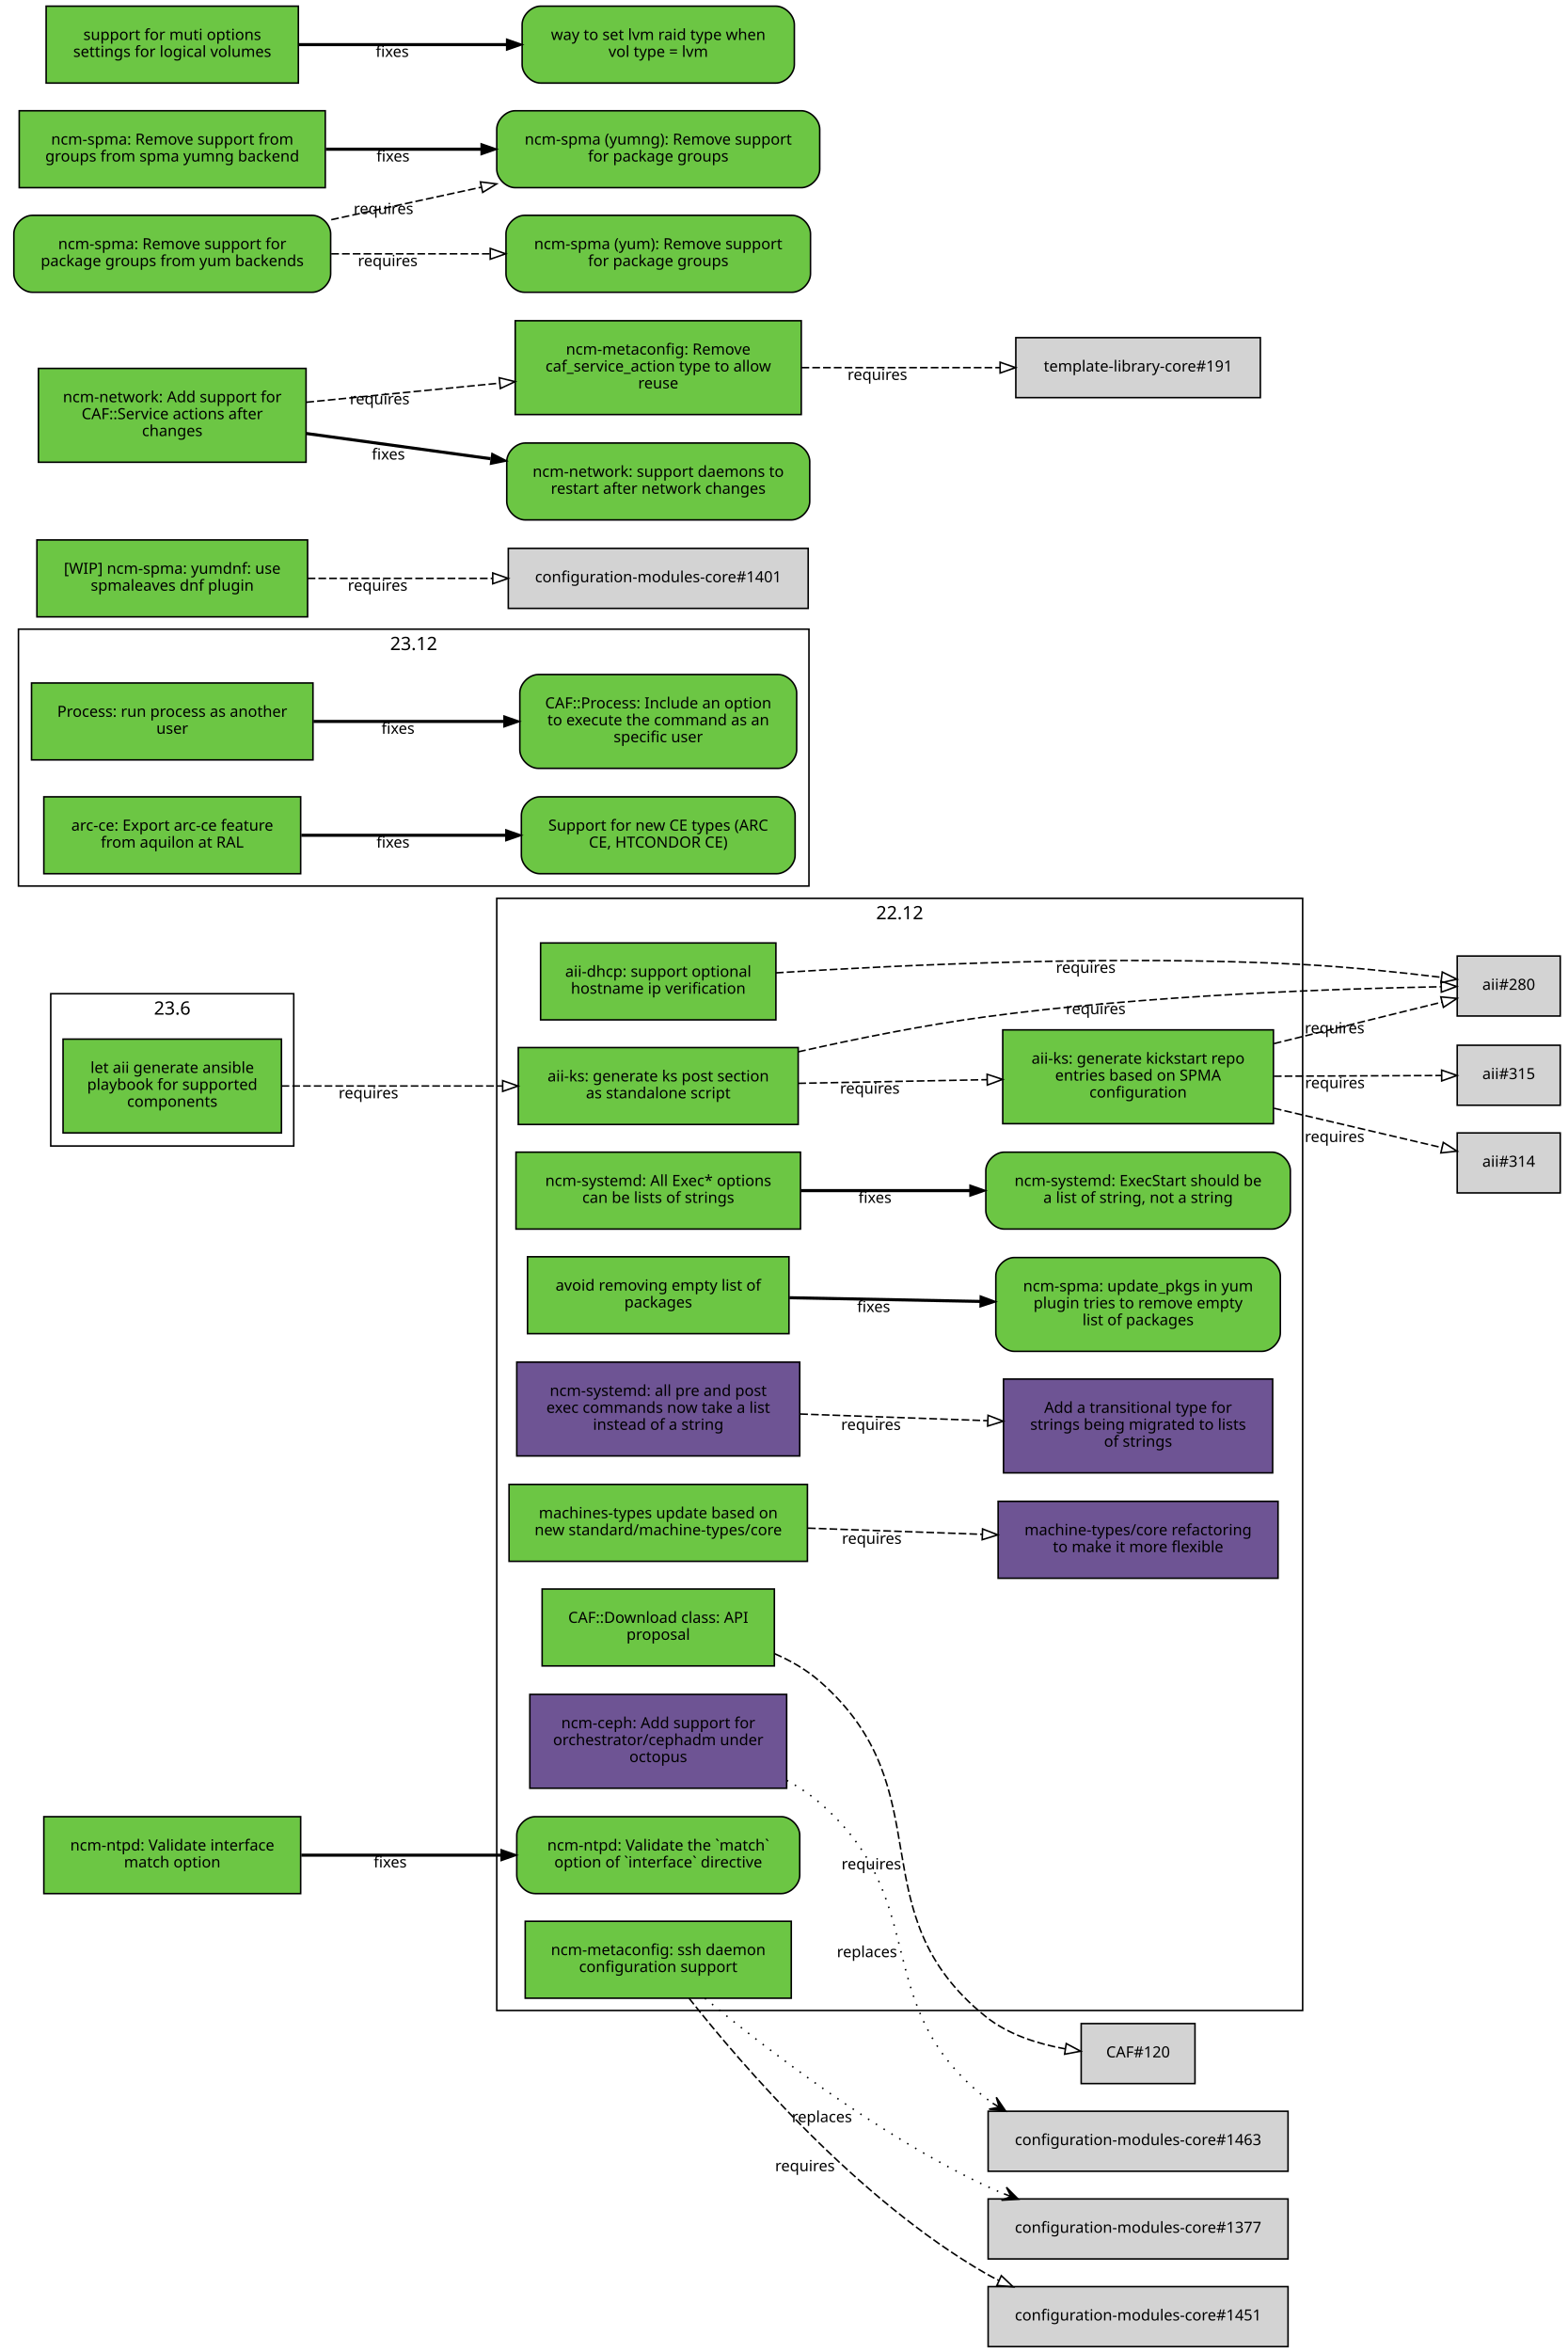
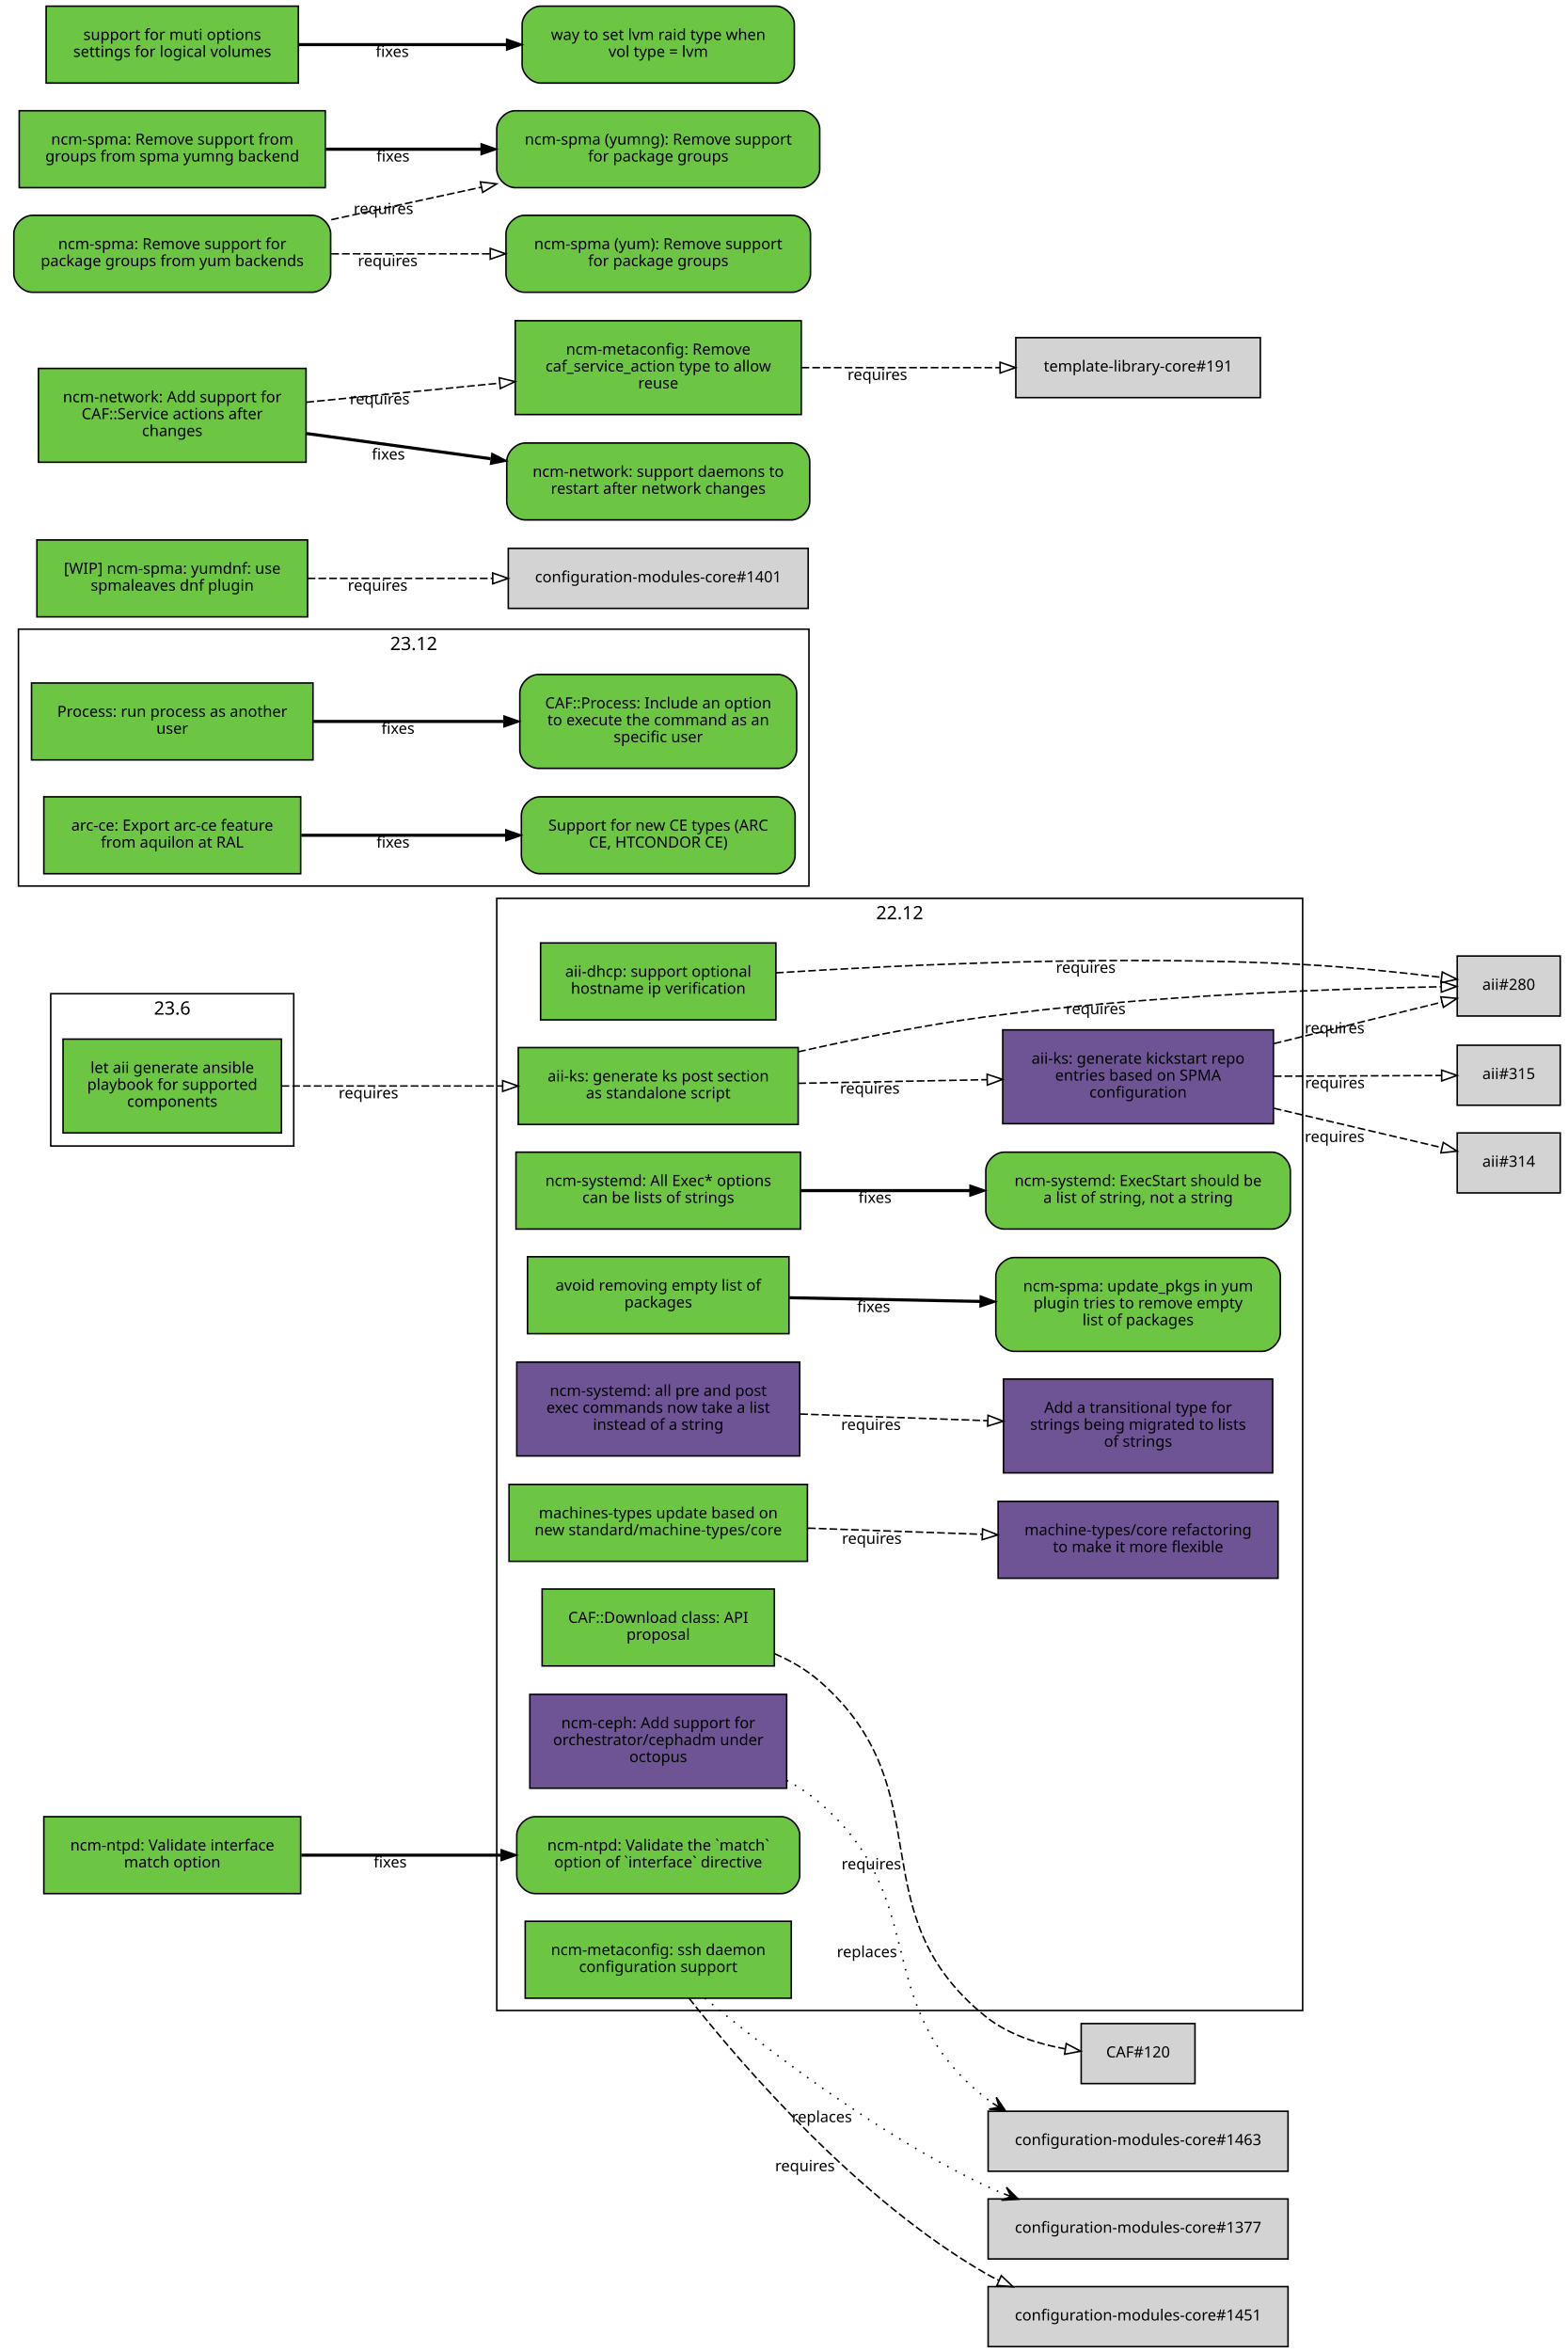
<svg xmlns="http://www.w3.org/2000/svg" xmlns:xlink="http://www.w3.org/1999/xlink" width="1019pt" height="1529pt" viewBox="0.00 0.00 1019.00 1529.00">
  <g id="graph0" class="graph" transform="scale(1 1) rotate(0) translate(4 1525)">
    <polygon fill="white" stroke="white" points="-4,5 -4,-1525 1016,-1525 1016,5 -4,5" />
    <g id="clust3" class="cluster">
      <polygon fill="none" stroke="black" points="8,-949 8,-1116 522,-1116 522,-949 8,-949" />
      <text text-anchor="middle" x="265" y="-1102.4" font-family="Sans" font-size="12.00">23.12</text>
    </g>
    <g id="clust2" class="cluster">
      <polygon fill="none" stroke="black" points="319,-218 319,-941 843,-941 843,-218 319,-218" />
      <text text-anchor="middle" x="581" y="-927.4" font-family="Sans" font-size="12.00">22.12</text>
    </g>
    <g id="clust1" class="cluster">
      <polygon fill="none" stroke="black" points="29,-780 29,-879 187,-879 187,-780 29,-780" />
      <text text-anchor="middle" x="108" y="-865.4" font-family="Sans" font-size="12.00">23.6</text>
    </g>
    <g id="node1" class="node">
      <g id="a_node1">
        <a xlink:href="https://github.com/quattor/aii/pull/331" xlink:title="aii#331 (pull-request)" target="_parent">
          <polygon fill="#6cc644" stroke="black" points="179,-849.5 37,-849.5 37,-788.5 179,-788.5 179,-849.5" />
          <text text-anchor="middle" x="108" y="-827.5" font-family="Sans" font-size="10.00">let aii generate ansible</text>
          <text text-anchor="middle" x="108" y="-816.5" font-family="Sans" font-size="10.00">playbook for supported</text>
          <text text-anchor="middle" x="108" y="-805.5" font-family="Sans" font-size="10.00">components</text>
        </a>
      </g>
    </g>
    <g id="node2" class="node">
      <g id="a_node2">
        <a xlink:href="https://github.com/quattor/aii/pull/328" xlink:title="aii#328 (pull-request)" target="_parent">
          <polygon fill="#6cc644" stroke="black" points="515,-844 333,-844 333,-794 515,-794 515,-844" />
          <text text-anchor="middle" x="424" y="-822" font-family="Sans" font-size="10.00">aii-ks: generate ks post section</text>
          <text text-anchor="middle" x="424" y="-811" font-family="Sans" font-size="10.00">as standalone script</text>
        </a>
      </g>
    </g>
    <g id="edge1" class="edge">
      <path fill="none" stroke="black" stroke-dasharray="5,2" d="M179.077,-819C221.343,-819 275.883,-819 322.668,-819" />
      <polygon fill="none" stroke="black" points="322.834,-822.5 332.834,-819 322.834,-815.5 322.834,-822.5" />
      <text text-anchor="middle" x="235.574" y="-811" font-family="Sans" font-size="10.00">requires</text>
    </g>
    <g id="node3" class="node">
      <polygon fill="lightgrey" stroke="black" points="1010.5,-903.5 943.5,-903.5 943.5,-864.5 1010.5,-864.5 1010.5,-903.5" />
      <text text-anchor="middle" x="977" y="-881.5" font-family="Sans" font-size="10.00">aii#280</text>
    </g>
    <g id="edge2" class="edge">
      <path fill="none" stroke="black" stroke-dasharray="5,2" d="M515.002,-841.227C552.501,-849.671 596.636,-858.557 637,-864 742.712,-878.256 868.329,-882.351 932.912,-883.527" />
      <polygon fill="none" stroke="black" points="933.06,-887.03 943.117,-883.697 933.177,-880.031 933.06,-887.03" />
      <text text-anchor="middle" x="708.47" y="-865.725" font-family="Sans" font-size="10.00">requires</text>
    </g>
    <g id="node4" class="node">
      <g id="a_node4">
        <a xlink:href="https://github.com/quattor/aii/pull/316" xlink:title="aii#316 (pull-request)" target="_parent">
-           <polygon fill="#6cc644" stroke="black" points="824,-855.5 648,-855.5 648,-794.5 824,-794.5 824,-855.5" />
+           <polygon fill="#6e5494" stroke="black" points="824,-855.5 648,-855.5 648,-794.5 824,-794.5 824,-855.5" />
          <text text-anchor="middle" x="736" y="-833.5" font-family="Sans" font-size="10.00">aii-ks: generate kickstart repo</text>
          <text text-anchor="middle" x="736" y="-822.5" font-family="Sans" font-size="10.00">entries based on SPMA</text>
          <text text-anchor="middle" x="736" y="-811.5" font-family="Sans" font-size="10.00">configuration</text>
        </a>
      </g>
    </g>
    <g id="edge3" class="edge">
      <path fill="none" stroke="black" stroke-dasharray="5,2" d="M515.081,-820.744C553.563,-821.488 598.56,-822.359 637.792,-823.119" />
      <polygon fill="none" stroke="black" points="637.833,-826.62 647.899,-823.314 637.968,-819.621 637.833,-826.62" />
      <text text-anchor="middle" x="561.561" y="-814.03" font-family="Sans" font-size="10.00">requires</text>
    </g>
    <g id="edge4" class="edge">
      <path fill="none" stroke="black" stroke-dasharray="5,2" d="M824.299,-846.551C861.558,-855.749 903.33,-866.061 933.593,-873.531" />
      <polygon fill="none" stroke="black" points="932.844,-876.951 943.392,-875.95 934.522,-870.155 932.844,-876.951" />
      <text text-anchor="middle" x="863.778" y="-853.234" font-family="Sans" font-size="10.00">requires</text>
    </g>
    <g id="node5" class="node">
      <polygon fill="lightgrey" stroke="black" points="1010.5,-788.5 943.5,-788.5 943.5,-749.5 1010.5,-749.5 1010.5,-788.5" />
      <text text-anchor="middle" x="977" y="-766.5" font-family="Sans" font-size="10.00">aii#314</text>
    </g>
    <g id="edge5" class="edge">
      <path fill="none" stroke="black" stroke-dasharray="5,2" d="M824.299,-804.545C861.558,-795.815 903.33,-786.027 933.593,-778.936" />
      <polygon fill="none" stroke="black" points="934.454,-782.33 943.392,-776.64 932.857,-775.514 934.454,-782.33" />
      <text text-anchor="middle" x="863.778" y="-782.608" font-family="Sans" font-size="10.00">requires</text>
    </g>
    <g id="node6" class="node">
      <polygon fill="lightgrey" stroke="black" points="1010.5,-845.5 943.5,-845.5 943.5,-806.5 1010.5,-806.5 1010.5,-845.5" />
      <text text-anchor="middle" x="977" y="-823.5" font-family="Sans" font-size="10.00">aii#315</text>
    </g>
    <g id="edge6" class="edge">
      <path fill="none" stroke="black" stroke-dasharray="5,2" d="M824.299,-825.365C861.396,-825.52 902.967,-825.694 933.198,-825.821" />
      <polygon fill="none" stroke="black" points="933.377,-829.322 943.392,-825.864 933.406,-822.322 933.377,-829.322" />
      <text text-anchor="middle" x="863.962" y="-817.615" font-family="Sans" font-size="10.00">requires</text>
    </g>
    <g id="node7" class="node">
      <g id="a_node7">
        <a xlink:href="https://github.com/quattor/aii/pull/299" xlink:title="aii#299 (pull-request)" target="_parent">
          <polygon fill="#6cc644" stroke="black" points="500.5,-912 347.5,-912 347.5,-862 500.5,-862 500.5,-912" />
          <text text-anchor="middle" x="424" y="-890" font-family="Sans" font-size="10.00">aii-dhcp: support optional</text>
          <text text-anchor="middle" x="424" y="-879" font-family="Sans" font-size="10.00">hostname ip verification</text>
        </a>
      </g>
    </g>
    <g id="edge7" class="edge">
      <path fill="none" stroke="black" stroke-dasharray="5,2" d="M500.559,-892.562C584.314,-897.894 723.384,-904.278 843,-898 873.16,-896.417 907.009,-892.828 933.011,-889.681" />
      <polygon fill="none" stroke="black" points="933.786,-893.111 943.281,-888.411 932.927,-886.164 933.786,-893.111" />
      <text text-anchor="middle" x="701.975" y="-892.576" font-family="Sans" font-size="10.00">requires</text>
    </g>
    <g id="node8" class="node">
      <g id="a_node8">
        <a xlink:href="https://github.com/quattor/CAF/pull/257" xlink:title="CAF#257 (pull-request)" target="_parent">
          <polygon fill="#6cc644" stroke="black" points="199.5,-1081 16.5,-1081 16.5,-1031 199.5,-1031 199.5,-1081" />
          <text text-anchor="middle" x="108" y="-1059" font-family="Sans" font-size="10.00">Process: run process as another</text>
          <text text-anchor="middle" x="108" y="-1048" font-family="Sans" font-size="10.00">user</text>
        </a>
      </g>
    </g>
    <g id="node9" class="node">
      <g id="a_node9">
        <a xlink:href="https://github.com/quattor/CAF/issues/253" xlink:title="CAF#253 (issue)" target="_parent">
          <path fill="#6cc644" stroke="black" d="M502,-1086.5C502,-1086.5 346,-1086.5 346,-1086.5 340,-1086.5 334,-1080.5 334,-1074.5 334,-1074.5 334,-1037.5 334,-1037.5 334,-1031.5 340,-1025.5 346,-1025.5 346,-1025.5 502,-1025.5 502,-1025.5 508,-1025.5 514,-1031.5 514,-1037.5 514,-1037.5 514,-1074.5 514,-1074.5 514,-1080.5 508,-1086.5 502,-1086.5" />
          <text text-anchor="middle" x="424" y="-1064.5" font-family="Sans" font-size="10.00">CAF::Process: Include an option</text>
          <text text-anchor="middle" x="424" y="-1053.5" font-family="Sans" font-size="10.00">to execute the command as an</text>
          <text text-anchor="middle" x="424" y="-1042.5" font-family="Sans" font-size="10.00">specific user</text>
        </a>
      </g>
    </g>
    <g id="edge8" class="edge">
      <path fill="none" stroke="black" stroke-width="2" d="M199.822,-1056C238.561,-1056 283.88,-1056 323.522,-1056" />
      <polygon fill="black" stroke="black" points="323.737,-1059.5 333.737,-1056 323.737,-1052.5 323.737,-1059.5" />
      <text text-anchor="middle" x="254.782" y="-1048" font-family="Sans" font-size="10.00">fixes</text>
    </g>
    <g id="node10" class="node">
      <g id="a_node10">
        <a xlink:href="https://github.com/quattor/CAF/pull/110" xlink:title="CAF#110 (pull-request)" target="_parent">
          <polygon fill="#6cc644" stroke="black" points="499.5,-492 348.5,-492 348.5,-442 499.5,-442 499.5,-492" />
          <text text-anchor="middle" x="424" y="-470" font-family="Sans" font-size="10.00">CAF::Download class: API</text>
          <text text-anchor="middle" x="424" y="-459" font-family="Sans" font-size="10.00">proposal</text>
        </a>
      </g>
    </g>
    <g id="node11" class="node">
      <polygon fill="lightgrey" stroke="black" points="773,-209.5 699,-209.5 699,-170.5 773,-170.5 773,-209.5" />
      <text text-anchor="middle" x="736" y="-187.5" font-family="Sans" font-size="10.00">CAF#120</text>
    </g>
    <g id="edge9" class="edge">
      <path fill="none" stroke="black" stroke-dasharray="5,2" d="M499.665,-449.97C510.274,-445.335 520.461,-439.455 529,-432 610.452,-360.887 552.618,-281.61 637,-214 651.513,-202.372 670.842,-196.261 688.498,-193.091" />
      <polygon fill="none" stroke="black" points="689.292,-196.51 698.651,-191.544 688.238,-189.59 689.292,-196.51" />
      <text text-anchor="middle" x="562.566" y="-309.769" font-family="Sans" font-size="10.00">requires</text>
    </g>
    <g id="node12" class="node">
      <g id="a_node12">
        <a xlink:href="https://github.com/quattor/configuration-modules-core/pull/1567" xlink:title="configuration-modules-core#1567 (pull-request)" target="_parent">
          <polygon fill="#6cc644" stroke="black" points="516.5,-776 331.5,-776 331.5,-726 516.5,-726 516.5,-776" />
          <text text-anchor="middle" x="424" y="-754" font-family="Sans" font-size="10.00">ncm-systemd: All Exec* options</text>
          <text text-anchor="middle" x="424" y="-743" font-family="Sans" font-size="10.00">can be lists of strings</text>
        </a>
      </g>
    </g>
    <g id="node13" class="node">
      <g id="a_node13">
        <a xlink:href="https://github.com/quattor/configuration-modules-core/issues/1262" xlink:title="configuration-modules-core#1262 (issue)" target="_parent">
          <path fill="#6cc644" stroke="black" d="M823,-776C823,-776 649,-776 649,-776 643,-776 637,-770 637,-764 637,-764 637,-738 637,-738 637,-732 643,-726 649,-726 649,-726 823,-726 823,-726 829,-726 835,-732 835,-738 835,-738 835,-764 835,-764 835,-770 829,-776 823,-776" />
          <text text-anchor="middle" x="736" y="-754" font-family="Sans" font-size="10.00">ncm-systemd: ExecStart should be</text>
          <text text-anchor="middle" x="736" y="-743" font-family="Sans" font-size="10.00">a list of string, not a string</text>
        </a>
      </g>
    </g>
    <g id="edge10" class="edge">
      <path fill="none" stroke="black" stroke-width="2" d="M516.752,-751C551.268,-751 590.834,-751 626.716,-751" />
      <polygon fill="black" stroke="black" points="626.732,-754.5 636.732,-751 626.731,-747.5 626.732,-754.5" />
      <text text-anchor="middle" x="564.921" y="-743" font-family="Sans" font-size="10.00">fixes</text>
    </g>
    <g id="node14" class="node">
      <g id="a_node14">
        <a xlink:href="https://github.com/quattor/configuration-modules-core/pull/1554" xlink:title="configuration-modules-core#1554 (pull-request)" target="_parent">
          <polygon fill="#6cc644" stroke="black" points="509,-708 339,-708 339,-658 509,-658 509,-708" />
          <text text-anchor="middle" x="424" y="-686" font-family="Sans" font-size="10.00">avoid removing empty list of</text>
          <text text-anchor="middle" x="424" y="-675" font-family="Sans" font-size="10.00">packages</text>
        </a>
      </g>
    </g>
    <g id="node15" class="node">
      <g id="a_node15">
        <a xlink:href="https://github.com/quattor/configuration-modules-core/issues/1553" xlink:title="configuration-modules-core#1553 (issue)" target="_parent">
          <path fill="#6cc644" stroke="black" d="M816.5,-707.5C816.5,-707.5 655.5,-707.5 655.5,-707.5 649.5,-707.5 643.5,-701.5 643.5,-695.5 643.5,-695.5 643.5,-658.5 643.5,-658.5 643.5,-652.5 649.5,-646.5 655.5,-646.5 655.5,-646.5 816.5,-646.5 816.5,-646.5 822.5,-646.5 828.5,-652.5 828.5,-658.5 828.5,-658.5 828.5,-695.5 828.5,-695.5 828.5,-701.5 822.5,-707.5 816.5,-707.5" />
          <text text-anchor="middle" x="736" y="-685.5" font-family="Sans" font-size="10.00">ncm-spma: update_pkgs in yum</text>
          <text text-anchor="middle" x="736" y="-674.5" font-family="Sans" font-size="10.00">plugin tries to remove empty</text>
          <text text-anchor="middle" x="736" y="-663.5" font-family="Sans" font-size="10.00">list of packages</text>
        </a>
      </g>
    </g>
    <g id="edge11" class="edge">
      <path fill="none" stroke="black" stroke-width="2" d="M509.299,-681.368C547.563,-680.628 593.142,-679.746 633.29,-678.969" />
      <polygon fill="black" stroke="black" points="633.442,-682.466 643.372,-678.773 633.306,-675.468 633.442,-682.466" />
      <text text-anchor="middle" x="564.057" y="-672.076" font-family="Sans" font-size="10.00">fixes</text>
    </g>
    <g id="node16" class="node">
      <g id="a_node16">
        <a xlink:href="https://github.com/quattor/configuration-modules-core/pull/1490" xlink:title="configuration-modules-core#1490 (pull-request)" target="_parent">
          <polygon fill="#6e5494" stroke="black" points="507.5,-423.5 340.5,-423.5 340.5,-362.5 507.5,-362.5 507.5,-423.5" />
          <text text-anchor="middle" x="424" y="-401.5" font-family="Sans" font-size="10.00">ncm-ceph: Add support for</text>
          <text text-anchor="middle" x="424" y="-390.5" font-family="Sans" font-size="10.00">orchestrator/cephadm under</text>
          <text text-anchor="middle" x="424" y="-379.5" font-family="Sans" font-size="10.00">octopus</text>
        </a>
      </g>
    </g>
    <g id="node17" class="node">
      <polygon fill="lightgrey" stroke="black" points="833.5,-152.5 638.5,-152.5 638.5,-113.5 833.5,-113.5 833.5,-152.5" />
      <text text-anchor="middle" x="736" y="-130.5" font-family="Sans" font-size="10.00">configuration-modules-core#1463</text>
    </g>
    <g id="edge12" class="edge">
      <path fill="none" stroke="black" stroke-dasharray="1,5" d="M507.591,-367.591C515.262,-363.401 522.56,-358.566 529,-353 603.071,-288.974 560.158,-221.672 637,-161 638.384,-159.907 639.81,-158.856 641.27,-157.847" />
      <polygon fill="black" stroke="black" points="649.988,-152.503 643.814,-161.566 645.725,-155.116 641.462,-157.729 641.462,-157.729 641.462,-157.729 645.725,-155.116 639.11,-153.893 649.988,-152.503 649.988,-152.503" />
      <text text-anchor="middle" x="559.72" y="-252.683" font-family="Sans" font-size="10.00">replaces</text>
    </g>
    <g id="node18" class="node">
      <g id="a_node18">
        <a xlink:href="https://github.com/quattor/configuration-modules-core/pull/1464" xlink:title="configuration-modules-core#1464 (pull-request)" target="_parent">
          <polygon fill="#6e5494" stroke="black" points="516,-639.5 332,-639.5 332,-578.5 516,-578.5 516,-639.5" />
          <text text-anchor="middle" x="424" y="-617.5" font-family="Sans" font-size="10.00">ncm-systemd: all pre and post</text>
          <text text-anchor="middle" x="424" y="-606.5" font-family="Sans" font-size="10.00">exec commands now take a list</text>
          <text text-anchor="middle" x="424" y="-595.5" font-family="Sans" font-size="10.00">instead of a string</text>
        </a>
      </g>
    </g>
    <g id="node19" class="node">
      <g id="a_node19">
        <a xlink:href="https://github.com/quattor/template-library-core/pull/212" xlink:title="template-library-core#212 (pull-request)" target="_parent">
          <polygon fill="#6e5494" stroke="black" points="823.5,-628.5 648.5,-628.5 648.5,-567.5 823.5,-567.5 823.5,-628.5" />
          <text text-anchor="middle" x="736" y="-606.5" font-family="Sans" font-size="10.00">Add a transitional type for</text>
          <text text-anchor="middle" x="736" y="-595.5" font-family="Sans" font-size="10.00">strings being migrated to lists</text>
          <text text-anchor="middle" x="736" y="-584.5" font-family="Sans" font-size="10.00">of strings</text>
        </a>
      </g>
    </g>
    <g id="edge13" class="edge">
      <path fill="none" stroke="black" stroke-dasharray="5,2" d="M516.334,-605.759C554.615,-604.401 599.168,-602.82 638.032,-601.441" />
      <polygon fill="none" stroke="black" points="638.437,-604.929 648.306,-601.076 638.189,-597.933 638.437,-604.929" />
      <text text-anchor="middle" x="562.323" y="-595.418" font-family="Sans" font-size="10.00">requires</text>
    </g>
    <g id="node20" class="node">
      <g id="a_node20">
        <a xlink:href="https://github.com/quattor/configuration-modules-core/pull/1452" xlink:title="configuration-modules-core#1452 (pull-request)" target="_parent">
          <polygon fill="#6cc644" stroke="black" points="510.5,-276 337.5,-276 337.5,-226 510.5,-226 510.5,-276" />
          <text text-anchor="middle" x="424" y="-254" font-family="Sans" font-size="10.00">ncm-metaconfig: ssh daemon</text>
          <text text-anchor="middle" x="424" y="-243" font-family="Sans" font-size="10.00">configuration support</text>
        </a>
      </g>
    </g>
    <g id="node21" class="node">
      <polygon fill="lightgrey" stroke="black" points="833.5,-95.5 638.5,-95.5 638.5,-56.5 833.5,-56.5 833.5,-95.5" />
      <text text-anchor="middle" x="736" y="-73.5" font-family="Sans" font-size="10.00">configuration-modules-core#1377</text>
    </g>
    <g id="edge14" class="edge">
      <path fill="none" stroke="black" stroke-dasharray="1,5" d="M454.302,-225.961C493.523,-193.6 566.366,-137.451 637,-104 640.778,-102.211 644.694,-100.513 648.689,-98.906" />
      <polygon fill="black" stroke="black" points="658.129,-95.318 650.38,-103.077 653.455,-97.094 648.781,-98.871 648.781,-98.871 648.781,-98.871 653.455,-97.094 647.182,-94.665 658.129,-95.318 658.129,-95.318" />
      <text text-anchor="middle" x="530.444" y="-145.408" font-family="Sans" font-size="10.00">replaces</text>
    </g>
    <g id="node22" class="node">
      <polygon fill="lightgrey" stroke="black" points="833.5,-38.5 638.5,-38.5 638.5,0.5 833.5,0.5 833.5,-38.5" />
      <text text-anchor="middle" x="736" y="-16.5" font-family="Sans" font-size="10.00">configuration-modules-core#1451</text>
    </g>
    <g id="edge15" class="edge">
      <path fill="none" stroke="black" stroke-dasharray="5,2" d="M444.039,-225.948C478.052,-182.932 553.551,-95.028 637,-47 639.711,-45.44 642.516,-43.961 645.387,-42.561" />
      <polygon fill="none" stroke="black" points="647.069,-45.642 654.754,-38.349 644.198,-39.258 647.069,-45.642" />
      <text text-anchor="middle" x="519.394" y="-113.542" font-family="Sans" font-size="10.00">requires</text>
    </g>
    <g id="node23" class="node">
      <g id="a_node23">
        <a xlink:href="https://github.com/quattor/configuration-modules-core/pull/1570" xlink:title="configuration-modules-core#1570 (pull-request)" target="_parent">
          <polygon fill="#6cc644" stroke="black" points="191.5,-344 24.5,-344 24.5,-294 191.5,-294 191.5,-344" />
          <text text-anchor="middle" x="108" y="-322" font-family="Sans" font-size="10.00">ncm-ntpd: Validate interface</text>
          <text text-anchor="middle" x="108" y="-311" font-family="Sans" font-size="10.00">match option</text>
        </a>
      </g>
    </g>
    <g id="node24" class="node">
      <g id="a_node24">
        <a xlink:href="https://github.com/quattor/configuration-modules-core/issues/1481" xlink:title="configuration-modules-core#1481 (issue)" target="_parent">
          <path fill="#6cc644" stroke="black" d="M504,-344C504,-344 344,-344 344,-344 338,-344 332,-338 332,-332 332,-332 332,-306 332,-306 332,-300 338,-294 344,-294 344,-294 504,-294 504,-294 510,-294 516,-300 516,-306 516,-306 516,-332 516,-332 516,-338 510,-344 504,-344" />
          <text text-anchor="middle" x="424" y="-322" font-family="Sans" font-size="10.00">ncm-ntpd: Validate the `match`</text>
          <text text-anchor="middle" x="424" y="-311" font-family="Sans" font-size="10.00">option of `interface` directive</text>
        </a>
      </g>
    </g>
    <g id="edge16" class="edge">
      <path fill="none" stroke="black" stroke-width="2" d="M191.911,-319C231.693,-319 279.71,-319 321.644,-319" />
      <polygon fill="black" stroke="black" points="321.884,-322.5 331.884,-319 321.884,-315.5 321.884,-322.5" />
      <text text-anchor="middle" x="249.703" y="-311" font-family="Sans" font-size="10.00">fixes</text>
    </g>
    <g id="node25" class="node">
      <g id="a_node25">
        <a xlink:href="https://github.com/quattor/configuration-modules-core/pull/1507" xlink:title="configuration-modules-core#1507 (pull-request)" target="_parent">
          <polygon fill="#6cc644" stroke="black" points="196,-1174 20,-1174 20,-1124 196,-1124 196,-1174" />
          <text text-anchor="middle" x="108" y="-1152" font-family="Sans" font-size="10.00">[WIP] ncm-spma: yumdnf: use</text>
          <text text-anchor="middle" x="108" y="-1141" font-family="Sans" font-size="10.00">spmaleaves dnf plugin</text>
        </a>
      </g>
    </g>
    <g id="node26" class="node">
      <polygon fill="lightgrey" stroke="black" points="521.5,-1168.5 326.5,-1168.5 326.5,-1129.5 521.5,-1129.5 521.5,-1168.5" />
      <text text-anchor="middle" x="424" y="-1146.5" font-family="Sans" font-size="10.00">configuration-modules-core#1401</text>
    </g>
    <g id="edge17" class="edge">
      <path fill="none" stroke="black" stroke-dasharray="5,2" d="M196.05,-1149C233.203,-1149 276.927,-1149 316.027,-1149" />
      <polygon fill="none" stroke="black" points="316.391,-1152.5 326.391,-1149 316.391,-1145.5 316.391,-1152.5" />
      <text text-anchor="middle" x="241.549" y="-1141" font-family="Sans" font-size="10.00">requires</text>
    </g>
    <g id="node27" class="node">
      <g id="a_node27">
        <a xlink:href="https://github.com/quattor/configuration-modules-core/pull/1336" xlink:title="configuration-modules-core#1336 (pull-request)" target="_parent">
          <polygon fill="#6cc644" stroke="black" points="195,-1285.5 21,-1285.5 21,-1224.5 195,-1224.5 195,-1285.5" />
          <text text-anchor="middle" x="108" y="-1263.5" font-family="Sans" font-size="10.00">ncm-network: Add support for</text>
          <text text-anchor="middle" x="108" y="-1252.5" font-family="Sans" font-size="10.00">CAF::Service actions after</text>
          <text text-anchor="middle" x="108" y="-1241.5" font-family="Sans" font-size="10.00">changes</text>
        </a>
      </g>
    </g>
    <g id="node28" class="node">
      <g id="a_node28">
        <a xlink:href="https://github.com/quattor/configuration-modules-core/pull/1335" xlink:title="configuration-modules-core#1335 (pull-request)" target="_parent">
          <polygon fill="#6cc644" stroke="black" points="517,-1316.5 331,-1316.5 331,-1255.5 517,-1255.5 517,-1316.5" />
          <text text-anchor="middle" x="424" y="-1294.5" font-family="Sans" font-size="10.00">ncm-metaconfig: Remove</text>
          <text text-anchor="middle" x="424" y="-1283.5" font-family="Sans" font-size="10.00">caf_service_action type to allow</text>
          <text text-anchor="middle" x="424" y="-1272.5" font-family="Sans" font-size="10.00">reuse</text>
        </a>
      </g>
    </g>
    <g id="edge18" class="edge">
      <path fill="none" stroke="black" stroke-dasharray="5,2" d="M195.217,-1263.51C234.047,-1267.35 280.184,-1271.9 320.746,-1275.9" />
      <polygon fill="none" stroke="black" points="320.636,-1279.41 330.931,-1276.91 321.323,-1272.44 320.636,-1279.41" />
      <text text-anchor="middle" x="242.868" y="-1262.19" font-family="Sans" font-size="10.00">requires</text>
    </g>
    <g id="node29" class="node">
      <g id="a_node29">
        <a xlink:href="https://github.com/quattor/configuration-modules-core/issues/1071" xlink:title="configuration-modules-core#1071 (issue)" target="_parent">
          <path fill="#6cc644" stroke="black" d="M510.5,-1237C510.5,-1237 337.5,-1237 337.5,-1237 331.5,-1237 325.5,-1231 325.5,-1225 325.5,-1225 325.5,-1199 325.5,-1199 325.5,-1193 331.5,-1187 337.5,-1187 337.5,-1187 510.5,-1187 510.5,-1187 516.5,-1187 522.5,-1193 522.5,-1199 522.5,-1199 522.5,-1225 522.5,-1225 522.5,-1231 516.5,-1237 510.5,-1237" />
          <text text-anchor="middle" x="424" y="-1215" font-family="Sans" font-size="10.00">ncm-network: support daemons to</text>
          <text text-anchor="middle" x="424" y="-1204" font-family="Sans" font-size="10.00">restart after network changes</text>
        </a>
      </g>
    </g>
    <g id="edge19" class="edge">
      <path fill="none" stroke="black" stroke-width="2" d="M195.217,-1243.19C232.216,-1238.13 275.848,-1232.15 314.972,-1226.79" />
      <polygon fill="black" stroke="black" points="315.912,-1230.2 325.344,-1225.37 314.962,-1223.26 315.912,-1230.2" />
      <text text-anchor="middle" x="248.527" y="-1226.25" font-family="Sans" font-size="10.00">fixes</text>
    </g>
    <g id="node30" class="node">
      <polygon fill="lightgrey" stroke="black" points="815.5,-1305.5 656.5,-1305.5 656.5,-1266.5 815.5,-1266.5 815.5,-1305.5" />
      <text text-anchor="middle" x="736" y="-1283.5" font-family="Sans" font-size="10.00">template-library-core#191</text>
    </g>
    <g id="edge20" class="edge">
      <path fill="none" stroke="black" stroke-dasharray="5,2" d="M517.171,-1286C557.975,-1286 605.772,-1286 646.18,-1286" />
      <polygon fill="none" stroke="black" points="646.285,-1289.5 656.285,-1286 646.285,-1282.5 646.285,-1289.5" />
      <text text-anchor="middle" x="566.484" y="-1278" font-family="Sans" font-size="10.00">requires</text>
    </g>
    <g id="node31" class="node">
      <g id="a_node31">
        <a xlink:href="https://github.com/quattor/configuration-modules-core/pull/1148" xlink:title="configuration-modules-core#1148 (pull-request)" target="_parent">
          <polygon fill="#6cc644" stroke="black" points="207.5,-1453 8.5,-1453 8.5,-1403 207.5,-1403 207.5,-1453" />
          <text text-anchor="middle" x="108" y="-1431" font-family="Sans" font-size="10.00">ncm-spma: Remove support from</text>
          <text text-anchor="middle" x="108" y="-1420" font-family="Sans" font-size="10.00">groups from spma yumng backend</text>
        </a>
      </g>
    </g>
    <g id="node32" class="node">
      <g id="a_node32">
        <a xlink:href="https://github.com/quattor/configuration-modules-core/issues/952" xlink:title="configuration-modules-core#952 (issue)" target="_parent">
          <path fill="#6cc644" stroke="black" d="M517,-1453C517,-1453 331,-1453 331,-1453 325,-1453 319,-1447 319,-1441 319,-1441 319,-1415 319,-1415 319,-1409 325,-1403 331,-1403 331,-1403 517,-1403 517,-1403 523,-1403 529,-1409 529,-1415 529,-1415 529,-1441 529,-1441 529,-1447 523,-1453 517,-1453" />
          <text text-anchor="middle" x="424" y="-1431" font-family="Sans" font-size="10.00">ncm-spma (yumng): Remove support</text>
          <text text-anchor="middle" x="424" y="-1420" font-family="Sans" font-size="10.00">for package groups</text>
        </a>
      </g>
    </g>
    <g id="edge21" class="edge">
      <path fill="none" stroke="black" stroke-width="2" d="M207.921,-1428C239.933,-1428 275.695,-1428 308.726,-1428" />
      <polygon fill="black" stroke="black" points="308.883,-1431.5 318.883,-1428 308.882,-1424.5 308.883,-1431.5" />
      <text text-anchor="middle" x="251.546" y="-1420" font-family="Sans" font-size="10.00">fixes</text>
    </g>
    <g id="node33" class="node">
      <g id="a_node33">
        <a xlink:href="https://github.com/quattor/configuration-modules-core/issues/950" xlink:title="configuration-modules-core#950 (issue)" target="_parent">
          <path fill="#6cc644" stroke="black" d="M199,-1385C199,-1385 17,-1385 17,-1385 11,-1385 5,-1379 5,-1373 5,-1373 5,-1347 5,-1347 5,-1341 11,-1335 17,-1335 17,-1335 199,-1335 199,-1335 205,-1335 211,-1341 211,-1347 211,-1347 211,-1373 211,-1373 211,-1379 205,-1385 199,-1385" />
          <text text-anchor="middle" x="108" y="-1363" font-family="Sans" font-size="10.00">ncm-spma: Remove support for</text>
          <text text-anchor="middle" x="108" y="-1352" font-family="Sans" font-size="10.00">package groups from yum backends</text>
        </a>
      </g>
    </g>
    <g id="node34" class="node">
      <g id="a_node34">
        <a xlink:href="https://github.com/quattor/configuration-modules-core/issues/951" xlink:title="configuration-modules-core#951 (issue)" target="_parent">
          <path fill="#6cc644" stroke="black" d="M511,-1385C511,-1385 337,-1385 337,-1385 331,-1385 325,-1379 325,-1373 325,-1373 325,-1347 325,-1347 325,-1341 331,-1335 337,-1335 337,-1335 511,-1335 511,-1335 517,-1335 523,-1341 523,-1347 523,-1347 523,-1373 523,-1373 523,-1379 517,-1385 511,-1385" />
          <text text-anchor="middle" x="424" y="-1363" font-family="Sans" font-size="10.00">ncm-spma (yum): Remove support</text>
          <text text-anchor="middle" x="424" y="-1352" font-family="Sans" font-size="10.00">for package groups</text>
        </a>
      </g>
    </g>
    <g id="edge22" class="edge">
      <path fill="none" stroke="black" stroke-dasharray="5,2" d="M211.381,-1360C244.386,-1360 281.071,-1360 314.502,-1360" />
      <polygon fill="none" stroke="black" points="314.765,-1363.5 324.765,-1360 314.765,-1356.5 314.765,-1363.5" />
      <text text-anchor="middle" x="248.107" y="-1352" font-family="Sans" font-size="10.00">requires</text>
    </g>
    <g id="edge23" class="edge">
      <path fill="none" stroke="black" stroke-dasharray="5,2" d="M211.381,-1382.17C242.602,-1388.93 277.116,-1396.41 309.053,-1403.32" />
      <polygon fill="none" stroke="black" points="308.361,-1406.75 318.876,-1405.45 309.843,-1399.91 308.361,-1406.75" />
      <text text-anchor="middle" x="245.372" y="-1385.86" font-family="Sans" font-size="10.00">requires</text>
    </g>
    <g id="node35" class="node">
      <g id="a_node35">
        <a xlink:href="https://github.com/quattor/template-library-grid/pull/241" xlink:title="template-library-grid#241 (pull-request)" target="_parent">
          <polygon fill="#6cc644" stroke="black" points="521,-560 327,-560 327,-510 521,-510 521,-560" />
          <text text-anchor="middle" x="424" y="-538" font-family="Sans" font-size="10.00">machines-types update based on</text>
          <text text-anchor="middle" x="424" y="-527" font-family="Sans" font-size="10.00">new standard/machine-types/core</text>
        </a>
      </g>
    </g>
    <g id="node36" class="node">
      <g id="a_node36">
        <a xlink:href="https://github.com/quattor/template-library-standard/pull/140" xlink:title="template-library-standard#140 (pull-request)" target="_parent">
          <polygon fill="#6e5494" stroke="black" points="827,-549 645,-549 645,-499 827,-499 827,-549" />
          <text text-anchor="middle" x="736" y="-527" font-family="Sans" font-size="10.00">machine-types/core refactoring</text>
          <text text-anchor="middle" x="736" y="-516" font-family="Sans" font-size="10.00">to make it more flexible</text>
        </a>
      </g>
    </g>
    <g id="edge24" class="edge">
      <path fill="none" stroke="black" stroke-dasharray="5,2" d="M521.387,-531.58C557.372,-530.303 598.301,-528.851 634.636,-527.561" />
      <polygon fill="none" stroke="black" points="634.885,-531.055 644.754,-527.202 634.636,-524.059 634.885,-531.055" />
      <text text-anchor="middle" x="562.849" y="-521.399" font-family="Sans" font-size="10.00">requires</text>
    </g>
    <g id="node37" class="node">
      <g id="a_node37">
        <a xlink:href="https://github.com/quattor/template-library-grid/pull/232" xlink:title="template-library-grid#232 (pull-request)" target="_parent">
          <polygon fill="#6cc644" stroke="black" points="191.5,-1007 24.5,-1007 24.5,-957 191.5,-957 191.5,-1007" />
          <text text-anchor="middle" x="108" y="-985" font-family="Sans" font-size="10.00">arc-ce: Export arc-ce feature</text>
          <text text-anchor="middle" x="108" y="-974" font-family="Sans" font-size="10.00">from aquilon at RAL</text>
        </a>
      </g>
    </g>
    <g id="node38" class="node">
      <g id="a_node38">
        <a xlink:href="https://github.com/quattor/template-library-grid/issues/221" xlink:title="template-library-grid#221 (issue)" target="_parent">
          <path fill="#6cc644" stroke="black" d="M501,-1007C501,-1007 347,-1007 347,-1007 341,-1007 335,-1001 335,-995 335,-995 335,-969 335,-969 335,-963 341,-957 347,-957 347,-957 501,-957 501,-957 507,-957 513,-963 513,-969 513,-969 513,-995 513,-995 513,-1001 507,-1007 501,-1007" />
          <text text-anchor="middle" x="424" y="-985" font-family="Sans" font-size="10.00">Support for new CE types (ARC</text>
          <text text-anchor="middle" x="424" y="-974" font-family="Sans" font-size="10.00">CE, HTCONDOR CE)</text>
        </a>
      </g>
    </g>
    <g id="edge25" class="edge">
      <path fill="none" stroke="black" stroke-width="2" d="M191.911,-982C232.702,-982 282.151,-982 324.823,-982" />
      <polygon fill="black" stroke="black" points="324.947,-985.5 334.947,-982 324.947,-978.5 324.947,-985.5" />
      <text text-anchor="middle" x="251.543" y="-974" font-family="Sans" font-size="10.00">fixes</text>
    </g>
    <g id="node39" class="node">
      <g id="a_node39">
        <a xlink:href="https://github.com/quattor/template-library-standard/pull/151" xlink:title="template-library-standard#151 (pull-request)" target="_parent">
          <polygon fill="#6cc644" stroke="black" points="190,-1521 26,-1521 26,-1471 190,-1471 190,-1521" />
          <text text-anchor="middle" x="108" y="-1499" font-family="Sans" font-size="10.00">support for muti options</text>
          <text text-anchor="middle" x="108" y="-1488" font-family="Sans" font-size="10.00">settings for logical volumes</text>
        </a>
      </g>
    </g>
    <g id="node40" class="node">
      <g id="a_node40">
        <a xlink:href="https://github.com/quattor/template-library-standard/issues/150" xlink:title="template-library-standard#150 (issue)" target="_parent">
          <path fill="#6cc644" stroke="black" d="M500.5,-1521C500.5,-1521 347.5,-1521 347.5,-1521 341.5,-1521 335.5,-1515 335.5,-1509 335.5,-1509 335.5,-1483 335.5,-1483 335.5,-1477 341.5,-1471 347.5,-1471 347.5,-1471 500.5,-1471 500.5,-1471 506.5,-1471 512.5,-1477 512.5,-1483 512.5,-1483 512.5,-1509 512.5,-1509 512.5,-1515 506.5,-1521 500.5,-1521" />
          <text text-anchor="middle" x="424" y="-1499" font-family="Sans" font-size="10.00">way to set lvm raid type when</text>
          <text text-anchor="middle" x="424" y="-1488" font-family="Sans" font-size="10.00">vol type = lvm</text>
        </a>
      </g>
    </g>
    <g id="edge26" class="edge">
      <path fill="none" stroke="black" stroke-width="2" d="M190.271,-1496C231.574,-1496 282.071,-1496 325.459,-1496" />
      <polygon fill="black" stroke="black" points="325.461,-1499.5 335.461,-1496 325.461,-1492.5 325.461,-1499.5" />
      <text text-anchor="middle" x="251.071" y="-1488" font-family="Sans" font-size="10.00">fixes</text>
    </g>
  </g>
</svg>
